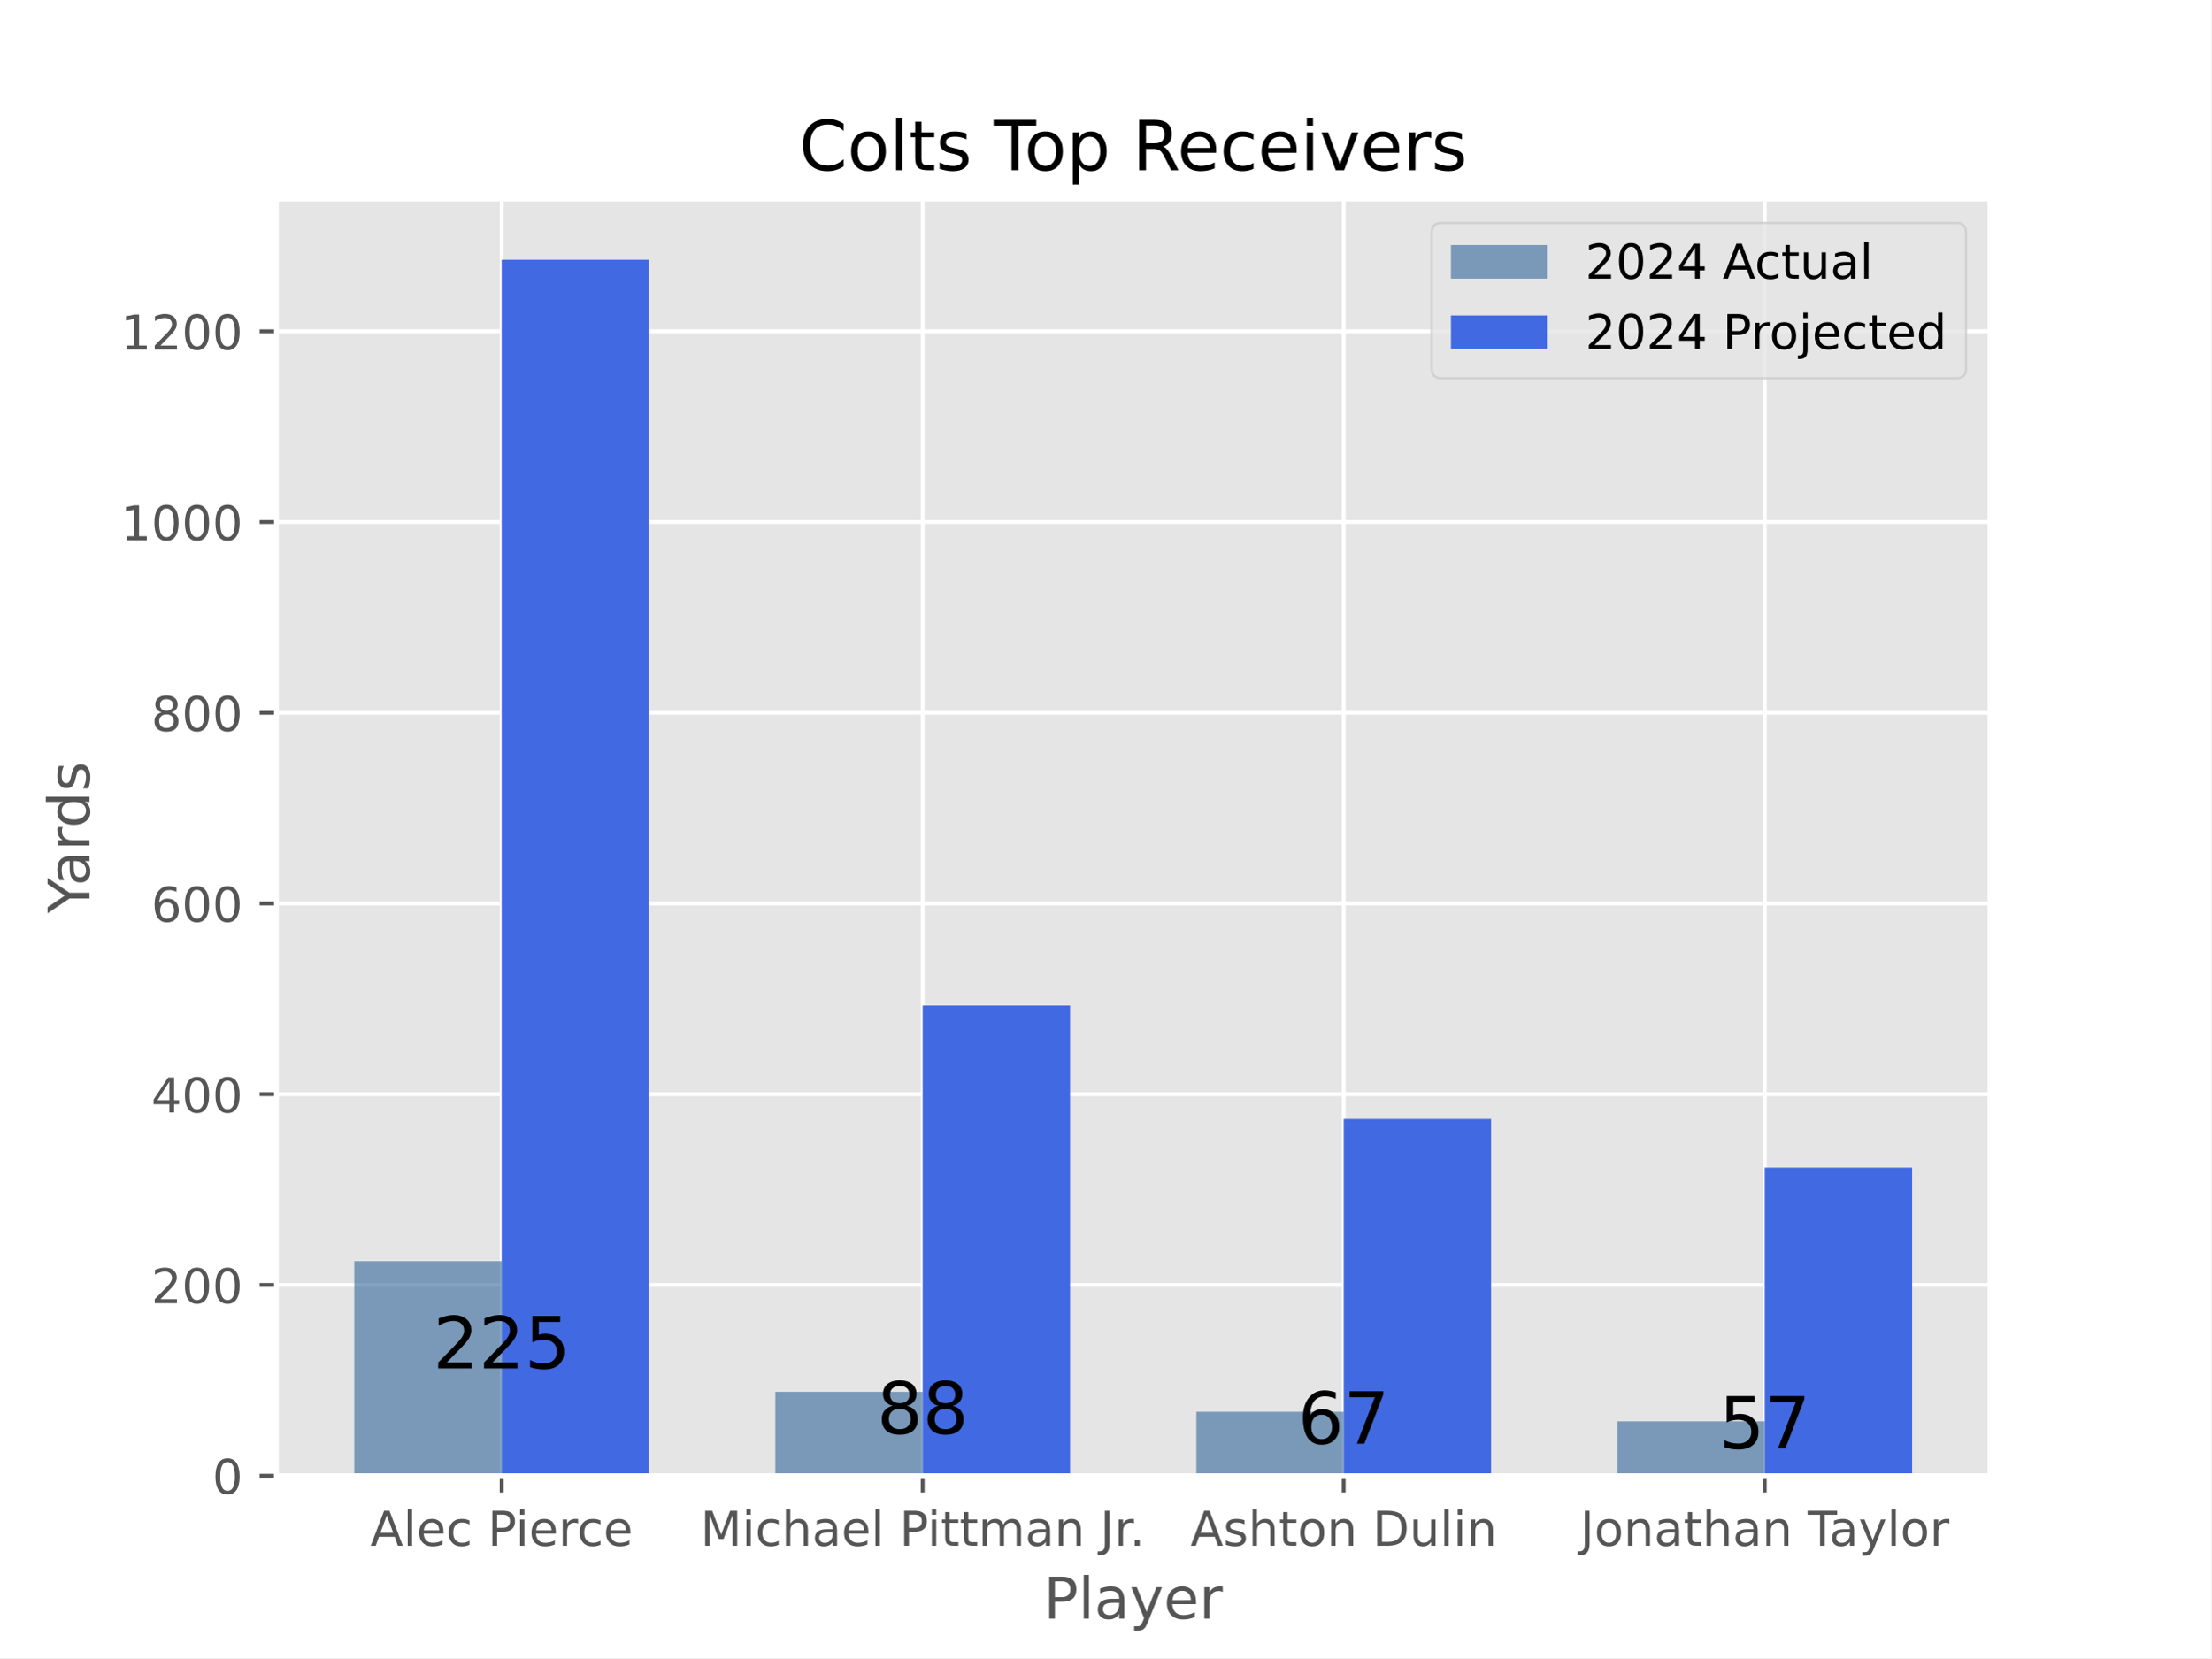
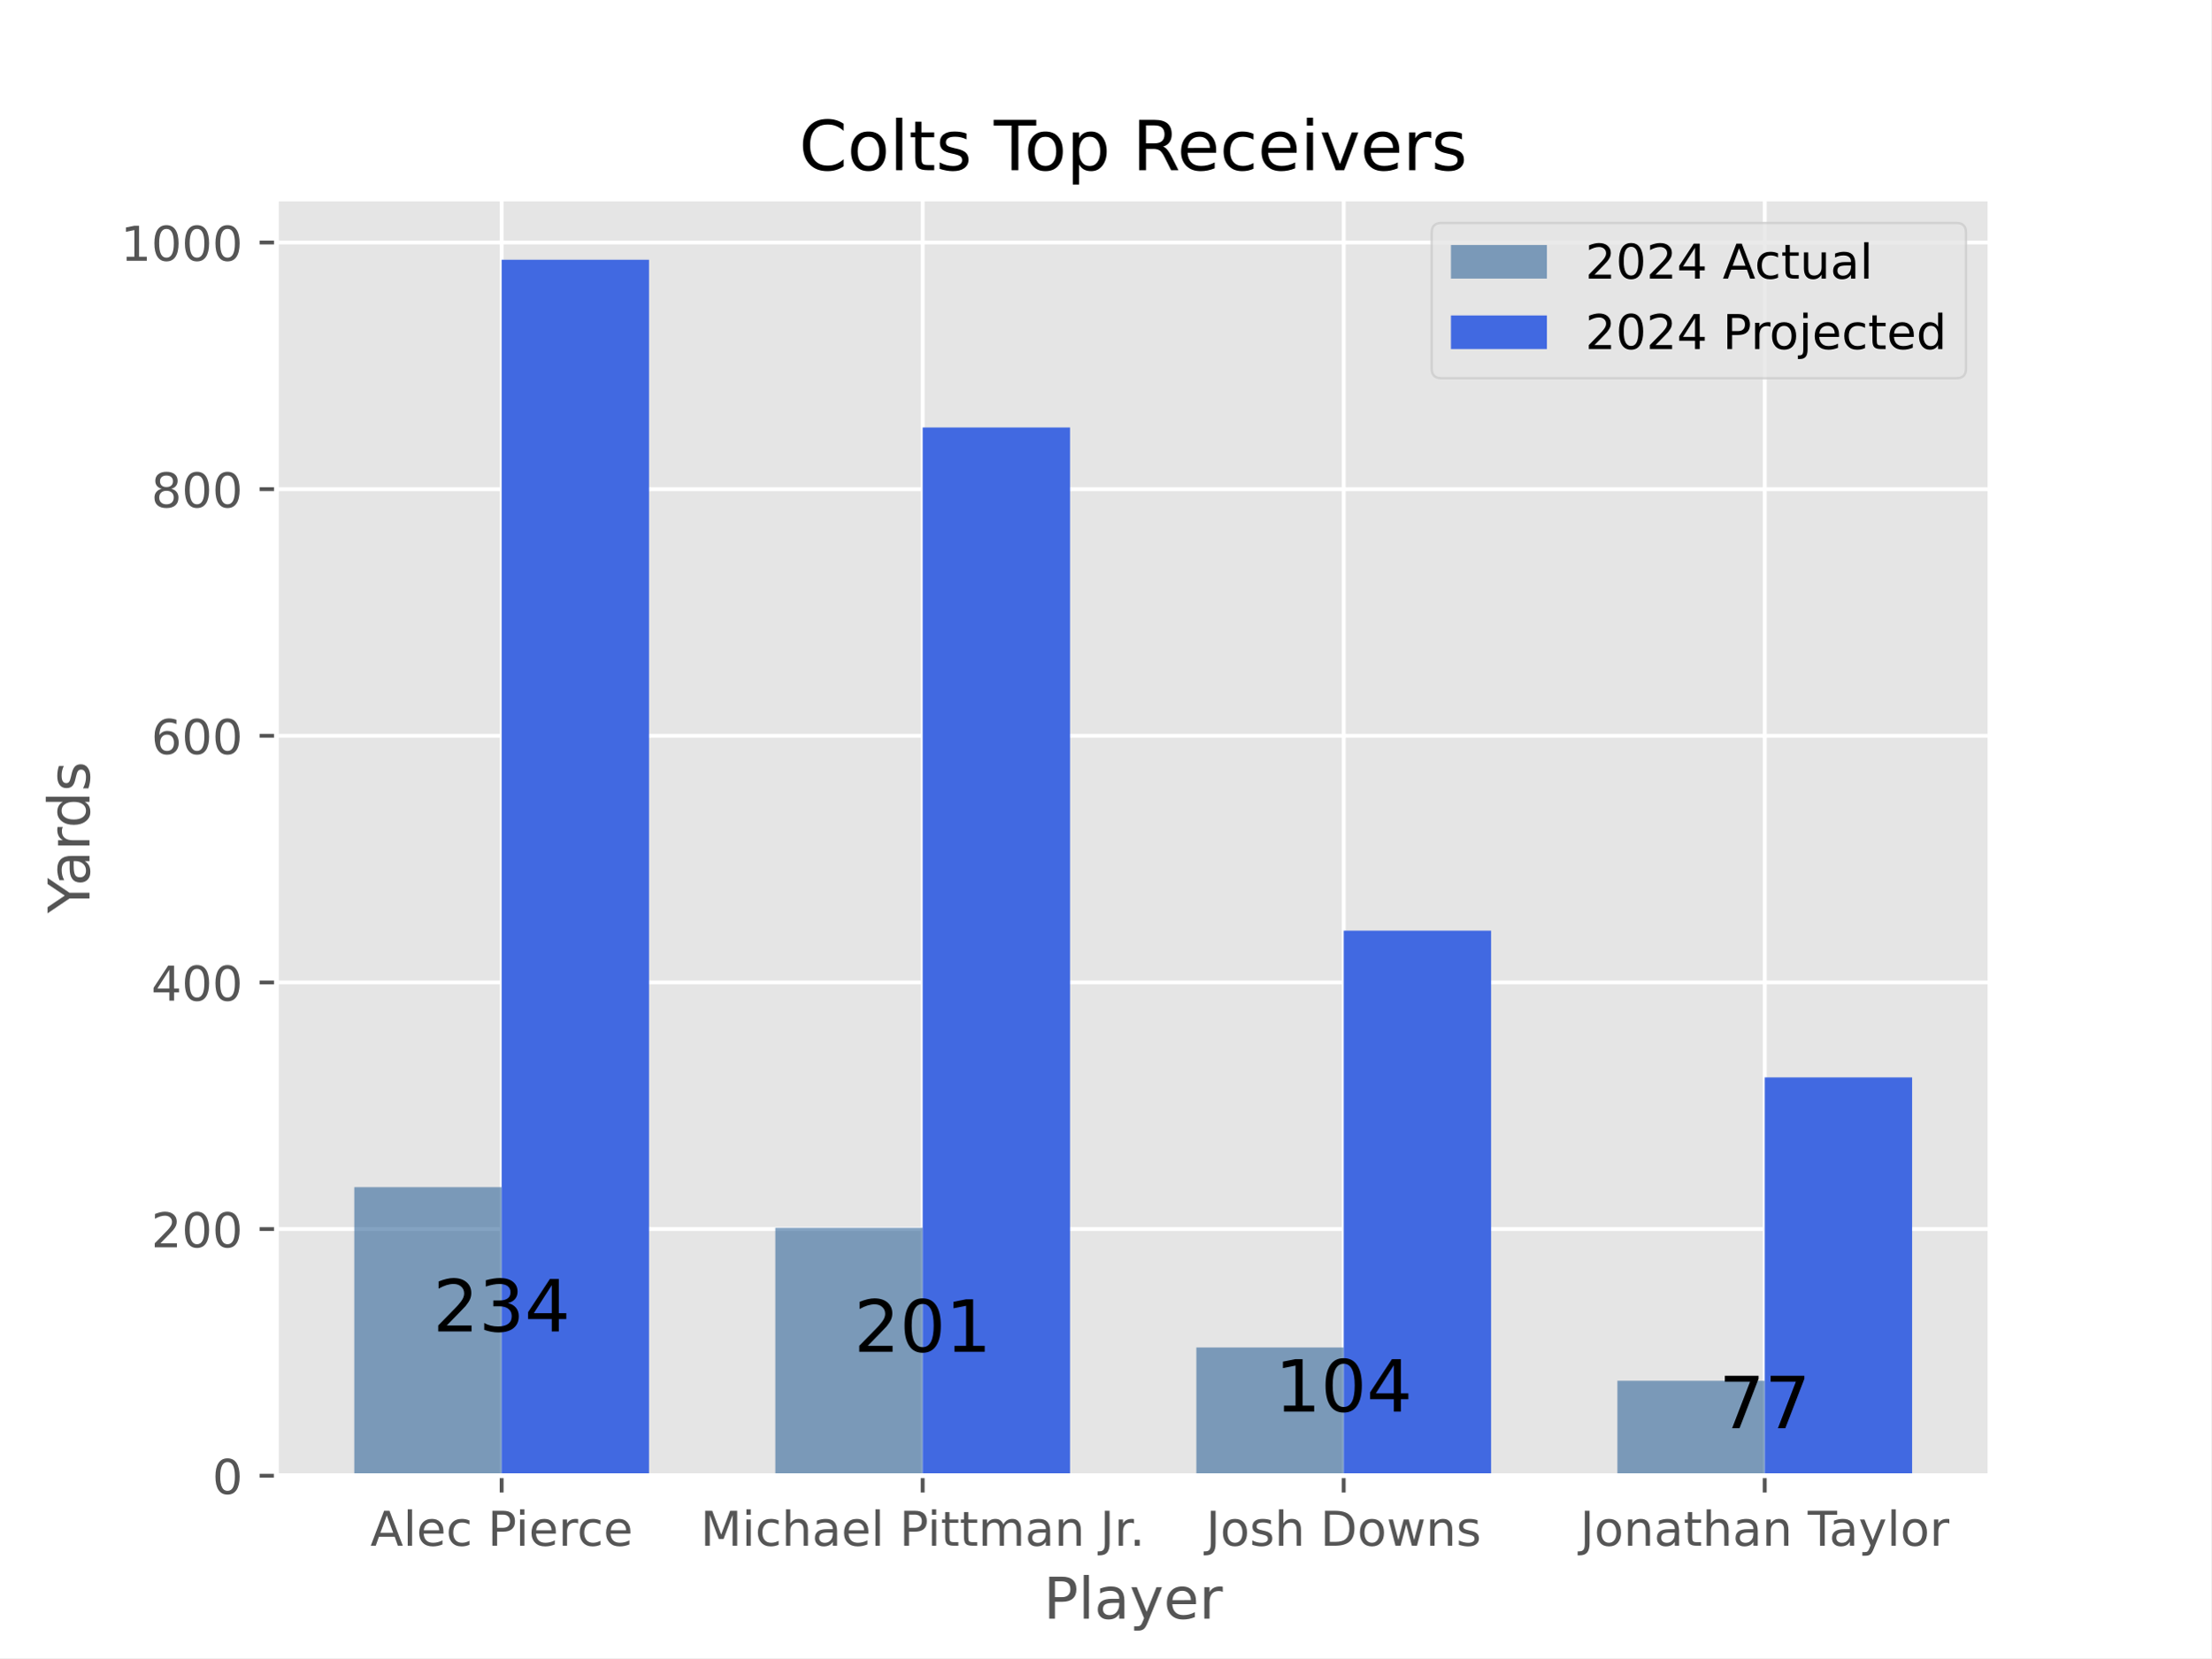
<svg xmlns="http://www.w3.org/2000/svg" xmlns:xlink="http://www.w3.org/1999/xlink" width="460.8pt" height="345.6pt" viewBox="0 0 460.8 345.6" version="1.1">
  <defs>
    <style type="text/css">*{stroke-linejoin: round; stroke-linecap: butt}</style>
  </defs>
  <g id="figure_1">
    <g id="patch_1">
      <path d="M 0 345.6  L 460.8 345.6  L 460.8 0  L 0 0  z " style="fill: #ffffff" />
    </g>
    <g id="axes_1">
      <g id="patch_2">
        <path d="M 57.6 307.584  L 414.72 307.584  L 414.72 41.472  L 57.6 41.472  z " style="fill: #e5e5e5" />
      </g>
      <g id="matplotlib.axis_1">
        <g id="xtick_1">
          <g id="line2d_1">
-             <path d="M 104.543 307.584  L 104.543 41.472  " clip-path="url(#pa62b3724e2)" style="fill: none; stroke: #ffffff; stroke-width: 0.8; stroke-linecap: square" />
+             <path d="M 104.543 307.584  L 104.543 41.472  " clip-path="url(#p243e9e6259)" style="fill: none; stroke: #ffffff; stroke-width: 0.8; stroke-linecap: square" />
          </g>
          <g id="line2d_2">
            <defs>
-               <path id="m0c02fb8d5d" d="M 0 0  L 0 3.5  " style="stroke: #555555; stroke-width: 0.8" />
+               <path id="m53d6826b80" d="M 0 0  L 0 3.5  " style="stroke: #555555; stroke-width: 0.8" />
            </defs>
            <g>
-               <use xlink:href="#m0c02fb8d5d" x="104.543" y="307.584" style="fill: #555555; stroke: #555555; stroke-width: 0.8" />
+               <use xlink:href="#m53d6826b80" x="104.543" y="307.584" style="fill: #555555; stroke: #555555; stroke-width: 0.8" />
            </g>
          </g>
          <g id="text_1">
            <g style="fill: #555555" transform="translate(77.18236 322.1824) scale(0.1 -0.1)">
              <defs>
                <path id="DejaVuSans-41" d="M 2188 4044  L 1331 1722  L 3047 1722  L 2188 4044  z M 1831 4666  L 2547 4666  L 4325 0  L 3669 0  L 3244 1197  L 1141 1197  L 716 0  L 50 0  L 1831 4666  z " transform="scale(0.015625)" />
                <path id="DejaVuSans-6c" d="M 603 4863  L 1178 4863  L 1178 0  L 603 0  L 603 4863  z " transform="scale(0.015625)" />
                <path id="DejaVuSans-65" d="M 3597 1894  L 3597 1613  L 953 1613  Q 991 1019 1311 708  Q 1631 397 2203 397  Q 2534 397 2845 478  Q 3156 559 3463 722  L 3463 178  Q 3153 47 2828 -22  Q 2503 -91 2169 -91  Q 1331 -91 842 396  Q 353 884 353 1716  Q 353 2575 817 3079  Q 1281 3584 2069 3584  Q 2775 3584 3186 3129  Q 3597 2675 3597 1894  z M 3022 2063  Q 3016 2534 2758 2815  Q 2500 3097 2075 3097  Q 1594 3097 1305 2825  Q 1016 2553 972 2059  L 3022 2063  z " transform="scale(0.015625)" />
                <path id="DejaVuSans-63" d="M 3122 3366  L 3122 2828  Q 2878 2963 2633 3030  Q 2388 3097 2138 3097  Q 1578 3097 1268 2742  Q 959 2388 959 1747  Q 959 1106 1268 751  Q 1578 397 2138 397  Q 2388 397 2633 464  Q 2878 531 3122 666  L 3122 134  Q 2881 22 2623 -34  Q 2366 -91 2075 -91  Q 1284 -91 818 406  Q 353 903 353 1747  Q 353 2603 823 3093  Q 1294 3584 2113 3584  Q 2378 3584 2631 3529  Q 2884 3475 3122 3366  z " transform="scale(0.015625)" />
                <path id="DejaVuSans-20" transform="scale(0.015625)" />
                <path id="DejaVuSans-50" d="M 1259 4147  L 1259 2394  L 2053 2394  Q 2494 2394 2734 2622  Q 2975 2850 2975 3272  Q 2975 3691 2734 3919  Q 2494 4147 2053 4147  L 1259 4147  z M 628 4666  L 2053 4666  Q 2838 4666 3239 4311  Q 3641 3956 3641 3272  Q 3641 2581 3239 2228  Q 2838 1875 2053 1875  L 1259 1875  L 1259 0  L 628 0  L 628 4666  z " transform="scale(0.015625)" />
                <path id="DejaVuSans-69" d="M 603 3500  L 1178 3500  L 1178 0  L 603 0  L 603 3500  z M 603 4863  L 1178 4863  L 1178 4134  L 603 4134  L 603 4863  z " transform="scale(0.015625)" />
                <path id="DejaVuSans-72" d="M 2631 2963  Q 2534 3019 2420 3045  Q 2306 3072 2169 3072  Q 1681 3072 1420 2755  Q 1159 2438 1159 1844  L 1159 0  L 581 0  L 581 3500  L 1159 3500  L 1159 2956  Q 1341 3275 1631 3429  Q 1922 3584 2338 3584  Q 2397 3584 2469 3576  Q 2541 3569 2628 3553  L 2631 2963  z " transform="scale(0.015625)" />
              </defs>
              <use xlink:href="#DejaVuSans-41" />
              <use xlink:href="#DejaVuSans-6c" x="68.408" />
              <use xlink:href="#DejaVuSans-65" x="96.191" />
              <use xlink:href="#DejaVuSans-63" x="157.715" />
              <use xlink:href="#DejaVuSans-20" x="212.695" />
              <use xlink:href="#DejaVuSans-50" x="244.482" />
              <use xlink:href="#DejaVuSans-69" x="302.535" />
              <use xlink:href="#DejaVuSans-65" x="330.318" />
              <use xlink:href="#DejaVuSans-72" x="391.842" />
              <use xlink:href="#DejaVuSans-63" x="430.705" />
              <use xlink:href="#DejaVuSans-65" x="485.686" />
            </g>
          </g>
        </g>
        <g id="xtick_2">
          <g id="line2d_3">
-             <path d="M 192.288 307.584  L 192.288 41.472  " clip-path="url(#pa62b3724e2)" style="fill: none; stroke: #ffffff; stroke-width: 0.8; stroke-linecap: square" />
+             <path d="M 192.288 307.584  L 192.288 41.472  " clip-path="url(#p243e9e6259)" style="fill: none; stroke: #ffffff; stroke-width: 0.8; stroke-linecap: square" />
          </g>
          <g id="line2d_4">
            <g>
-               <use xlink:href="#m0c02fb8d5d" x="192.288" y="307.584" style="fill: #555555; stroke: #555555; stroke-width: 0.8" />
+               <use xlink:href="#m53d6826b80" x="192.288" y="307.584" style="fill: #555555; stroke: #555555; stroke-width: 0.8" />
            </g>
          </g>
          <g id="text_2">
            <g style="fill: #555555" transform="translate(145.9807 322.1824) scale(0.1 -0.1)">
              <defs>
                <path id="DejaVuSans-4d" d="M 628 4666  L 1569 4666  L 2759 1491  L 3956 4666  L 4897 4666  L 4897 0  L 4281 0  L 4281 4097  L 3078 897  L 2444 897  L 1241 4097  L 1241 0  L 628 0  L 628 4666  z " transform="scale(0.015625)" />
                <path id="DejaVuSans-68" d="M 3513 2113  L 3513 0  L 2938 0  L 2938 2094  Q 2938 2591 2744 2837  Q 2550 3084 2163 3084  Q 1697 3084 1428 2787  Q 1159 2491 1159 1978  L 1159 0  L 581 0  L 581 4863  L 1159 4863  L 1159 2956  Q 1366 3272 1645 3428  Q 1925 3584 2291 3584  Q 2894 3584 3203 3211  Q 3513 2838 3513 2113  z " transform="scale(0.015625)" />
                <path id="DejaVuSans-61" d="M 2194 1759  Q 1497 1759 1228 1600  Q 959 1441 959 1056  Q 959 750 1161 570  Q 1363 391 1709 391  Q 2188 391 2477 730  Q 2766 1069 2766 1631  L 2766 1759  L 2194 1759  z M 3341 1997  L 3341 0  L 2766 0  L 2766 531  Q 2569 213 2275 61  Q 1981 -91 1556 -91  Q 1019 -91 701 211  Q 384 513 384 1019  Q 384 1609 779 1909  Q 1175 2209 1959 2209  L 2766 2209  L 2766 2266  Q 2766 2663 2505 2880  Q 2244 3097 1772 3097  Q 1472 3097 1187 3025  Q 903 2953 641 2809  L 641 3341  Q 956 3463 1253 3523  Q 1550 3584 1831 3584  Q 2591 3584 2966 3190  Q 3341 2797 3341 1997  z " transform="scale(0.015625)" />
                <path id="DejaVuSans-74" d="M 1172 4494  L 1172 3500  L 2356 3500  L 2356 3053  L 1172 3053  L 1172 1153  Q 1172 725 1289 603  Q 1406 481 1766 481  L 2356 481  L 2356 0  L 1766 0  Q 1100 0 847 248  Q 594 497 594 1153  L 594 3053  L 172 3053  L 172 3500  L 594 3500  L 594 4494  L 1172 4494  z " transform="scale(0.015625)" />
                <path id="DejaVuSans-6d" d="M 3328 2828  Q 3544 3216 3844 3400  Q 4144 3584 4550 3584  Q 5097 3584 5394 3201  Q 5691 2819 5691 2113  L 5691 0  L 5113 0  L 5113 2094  Q 5113 2597 4934 2840  Q 4756 3084 4391 3084  Q 3944 3084 3684 2787  Q 3425 2491 3425 1978  L 3425 0  L 2847 0  L 2847 2094  Q 2847 2600 2669 2842  Q 2491 3084 2119 3084  Q 1678 3084 1418 2786  Q 1159 2488 1159 1978  L 1159 0  L 581 0  L 581 3500  L 1159 3500  L 1159 2956  Q 1356 3278 1631 3431  Q 1906 3584 2284 3584  Q 2666 3584 2933 3390  Q 3200 3197 3328 2828  z " transform="scale(0.015625)" />
                <path id="DejaVuSans-6e" d="M 3513 2113  L 3513 0  L 2938 0  L 2938 2094  Q 2938 2591 2744 2837  Q 2550 3084 2163 3084  Q 1697 3084 1428 2787  Q 1159 2491 1159 1978  L 1159 0  L 581 0  L 581 3500  L 1159 3500  L 1159 2956  Q 1366 3272 1645 3428  Q 1925 3584 2291 3584  Q 2894 3584 3203 3211  Q 3513 2838 3513 2113  z " transform="scale(0.015625)" />
                <path id="DejaVuSans-4a" d="M 628 4666  L 1259 4666  L 1259 325  Q 1259 -519 939 -900  Q 619 -1281 -91 -1281  L -331 -1281  L -331 -750  L -134 -750  Q 284 -750 456 -515  Q 628 -281 628 325  L 628 4666  z " transform="scale(0.015625)" />
                <path id="DejaVuSans-2e" d="M 684 794  L 1344 794  L 1344 0  L 684 0  L 684 794  z " transform="scale(0.015625)" />
              </defs>
              <use xlink:href="#DejaVuSans-4d" />
              <use xlink:href="#DejaVuSans-69" x="86.279" />
              <use xlink:href="#DejaVuSans-63" x="114.062" />
              <use xlink:href="#DejaVuSans-68" x="169.043" />
              <use xlink:href="#DejaVuSans-61" x="232.422" />
              <use xlink:href="#DejaVuSans-65" x="293.701" />
              <use xlink:href="#DejaVuSans-6c" x="355.225" />
              <use xlink:href="#DejaVuSans-20" x="383.008" />
              <use xlink:href="#DejaVuSans-50" x="414.795" />
              <use xlink:href="#DejaVuSans-69" x="472.848" />
              <use xlink:href="#DejaVuSans-74" x="500.631" />
              <use xlink:href="#DejaVuSans-74" x="539.84" />
              <use xlink:href="#DejaVuSans-6d" x="579.049" />
              <use xlink:href="#DejaVuSans-61" x="676.461" />
              <use xlink:href="#DejaVuSans-6e" x="737.74" />
              <use xlink:href="#DejaVuSans-20" x="801.119" />
              <use xlink:href="#DejaVuSans-4a" x="832.906" />
              <use xlink:href="#DejaVuSans-72" x="862.398" />
              <use xlink:href="#DejaVuSans-2e" x="894.387" />
            </g>
          </g>
        </g>
        <g id="xtick_3">
          <g id="line2d_5">
-             <path d="M 280.032 307.584  L 280.032 41.472  " clip-path="url(#pa62b3724e2)" style="fill: none; stroke: #ffffff; stroke-width: 0.8; stroke-linecap: square" />
+             <path d="M 280.032 307.584  L 280.032 41.472  " clip-path="url(#p243e9e6259)" style="fill: none; stroke: #ffffff; stroke-width: 0.8; stroke-linecap: square" />
          </g>
          <g id="line2d_6">
            <g>
-               <use xlink:href="#m0c02fb8d5d" x="280.032" y="307.584" style="fill: #555555; stroke: #555555; stroke-width: 0.8" />
+               <use xlink:href="#m53d6826b80" x="280.032" y="307.584" style="fill: #555555; stroke: #555555; stroke-width: 0.8" />
            </g>
          </g>
          <g id="text_3">
-             <g style="fill: #555555" transform="translate(248.0955 322.1824) scale(0.1 -0.1)">
-               <defs>
+             <g style="fill: #555555" transform="translate(251.3635 322.1824) scale(0.1 -0.1)">
+               <defs>
+                 <path id="DejaVuSans-6f" d="M 1959 3097  Q 1497 3097 1228 2736  Q 959 2375 959 1747  Q 959 1119 1226 758  Q 1494 397 1959 397  Q 2419 397 2687 759  Q 2956 1122 2956 1747  Q 2956 2369 2687 2733  Q 2419 3097 1959 3097  z M 1959 3584  Q 2709 3584 3137 3096  Q 3566 2609 3566 1747  Q 3566 888 3137 398  Q 2709 -91 1959 -91  Q 1206 -91 779 398  Q 353 888 353 1747  Q 353 2609 779 3096  Q 1206 3584 1959 3584  z " transform="scale(0.015625)" />
                <path id="DejaVuSans-73" d="M 2834 3397  L 2834 2853  Q 2591 2978 2328 3040  Q 2066 3103 1784 3103  Q 1356 3103 1142 2972  Q 928 2841 928 2578  Q 928 2378 1081 2264  Q 1234 2150 1697 2047  L 1894 2003  Q 2506 1872 2764 1633  Q 3022 1394 3022 966  Q 3022 478 2636 193  Q 2250 -91 1575 -91  Q 1294 -91 989 -36  Q 684 19 347 128  L 347 722  Q 666 556 975 473  Q 1284 391 1588 391  Q 1994 391 2212 530  Q 2431 669 2431 922  Q 2431 1156 2273 1281  Q 2116 1406 1581 1522  L 1381 1569  Q 847 1681 609 1914  Q 372 2147 372 2553  Q 372 3047 722 3315  Q 1072 3584 1716 3584  Q 2034 3584 2315 3537  Q 2597 3491 2834 3397  z " transform="scale(0.015625)" />
-                 <path id="DejaVuSans-6f" d="M 1959 3097  Q 1497 3097 1228 2736  Q 959 2375 959 1747  Q 959 1119 1226 758  Q 1494 397 1959 397  Q 2419 397 2687 759  Q 2956 1122 2956 1747  Q 2956 2369 2687 2733  Q 2419 3097 1959 3097  z M 1959 3584  Q 2709 3584 3137 3096  Q 3566 2609 3566 1747  Q 3566 888 3137 398  Q 2709 -91 1959 -91  Q 1206 -91 779 398  Q 353 888 353 1747  Q 353 2609 779 3096  Q 1206 3584 1959 3584  z " transform="scale(0.015625)" />
                <path id="DejaVuSans-44" d="M 1259 4147  L 1259 519  L 2022 519  Q 2988 519 3436 956  Q 3884 1394 3884 2338  Q 3884 3275 3436 3711  Q 2988 4147 2022 4147  L 1259 4147  z M 628 4666  L 1925 4666  Q 3281 4666 3915 4102  Q 4550 3538 4550 2338  Q 4550 1131 3912 565  Q 3275 0 1925 0  L 628 0  L 628 4666  z " transform="scale(0.015625)" />
-                 <path id="DejaVuSans-75" d="M 544 1381  L 544 3500  L 1119 3500  L 1119 1403  Q 1119 906 1312 657  Q 1506 409 1894 409  Q 2359 409 2629 706  Q 2900 1003 2900 1516  L 2900 3500  L 3475 3500  L 3475 0  L 2900 0  L 2900 538  Q 2691 219 2414 64  Q 2138 -91 1772 -91  Q 1169 -91 856 284  Q 544 659 544 1381  z M 1991 3584  L 1991 3584  z " transform="scale(0.015625)" />
-               </defs>
-               <use xlink:href="#DejaVuSans-41" />
-               <use xlink:href="#DejaVuSans-73" x="68.408" />
-               <use xlink:href="#DejaVuSans-68" x="120.508" />
-               <use xlink:href="#DejaVuSans-74" x="183.887" />
-               <use xlink:href="#DejaVuSans-6f" x="223.096" />
-               <use xlink:href="#DejaVuSans-6e" x="284.277" />
-               <use xlink:href="#DejaVuSans-20" x="347.656" />
-               <use xlink:href="#DejaVuSans-44" x="379.443" />
-               <use xlink:href="#DejaVuSans-75" x="456.445" />
-               <use xlink:href="#DejaVuSans-6c" x="519.824" />
-               <use xlink:href="#DejaVuSans-69" x="547.607" />
-               <use xlink:href="#DejaVuSans-6e" x="575.391" />
+                 <path id="DejaVuSans-77" d="M 269 3500  L 844 3500  L 1563 769  L 2278 3500  L 2956 3500  L 3675 769  L 4391 3500  L 4966 3500  L 4050 0  L 3372 0  L 2619 2869  L 1863 0  L 1184 0  L 269 3500  z " transform="scale(0.015625)" />
+               </defs>
+               <use xlink:href="#DejaVuSans-4a" />
+               <use xlink:href="#DejaVuSans-6f" x="29.492" />
+               <use xlink:href="#DejaVuSans-73" x="90.674" />
+               <use xlink:href="#DejaVuSans-68" x="142.773" />
+               <use xlink:href="#DejaVuSans-20" x="206.152" />
+               <use xlink:href="#DejaVuSans-44" x="237.939" />
+               <use xlink:href="#DejaVuSans-6f" x="314.941" />
+               <use xlink:href="#DejaVuSans-77" x="376.123" />
+               <use xlink:href="#DejaVuSans-6e" x="457.91" />
+               <use xlink:href="#DejaVuSans-73" x="521.289" />
            </g>
          </g>
        </g>
        <g id="xtick_4">
          <g id="line2d_7">
-             <path d="M 367.777 307.584  L 367.777 41.472  " clip-path="url(#pa62b3724e2)" style="fill: none; stroke: #ffffff; stroke-width: 0.8; stroke-linecap: square" />
+             <path d="M 367.777 307.584  L 367.777 41.472  " clip-path="url(#p243e9e6259)" style="fill: none; stroke: #ffffff; stroke-width: 0.8; stroke-linecap: square" />
          </g>
          <g id="line2d_8">
            <g>
-               <use xlink:href="#m0c02fb8d5d" x="367.777" y="307.584" style="fill: #555555; stroke: #555555; stroke-width: 0.8" />
+               <use xlink:href="#m53d6826b80" x="367.777" y="307.584" style="fill: #555555; stroke: #555555; stroke-width: 0.8" />
            </g>
          </g>
          <g id="text_4">
            <g style="fill: #555555" transform="translate(329.3025 322.1824) scale(0.1 -0.1)">
              <defs>
                <path id="DejaVuSans-54" d="M -19 4666  L 3928 4666  L 3928 4134  L 2272 4134  L 2272 0  L 1638 0  L 1638 4134  L -19 4134  L -19 4666  z " transform="scale(0.015625)" />
                <path id="DejaVuSans-79" d="M 2059 -325  Q 1816 -950 1584 -1140  Q 1353 -1331 966 -1331  L 506 -1331  L 506 -850  L 844 -850  Q 1081 -850 1212 -737  Q 1344 -625 1503 -206  L 1606 56  L 191 3500  L 800 3500  L 1894 763  L 2988 3500  L 3597 3500  L 2059 -325  z " transform="scale(0.015625)" />
              </defs>
              <use xlink:href="#DejaVuSans-4a" />
              <use xlink:href="#DejaVuSans-6f" x="29.492" />
              <use xlink:href="#DejaVuSans-6e" x="90.674" />
              <use xlink:href="#DejaVuSans-61" x="154.053" />
              <use xlink:href="#DejaVuSans-74" x="215.332" />
              <use xlink:href="#DejaVuSans-68" x="254.541" />
              <use xlink:href="#DejaVuSans-61" x="317.92" />
              <use xlink:href="#DejaVuSans-6e" x="379.199" />
              <use xlink:href="#DejaVuSans-20" x="442.578" />
              <use xlink:href="#DejaVuSans-54" x="474.365" />
              <use xlink:href="#DejaVuSans-61" x="518.949" />
              <use xlink:href="#DejaVuSans-79" x="580.229" />
              <use xlink:href="#DejaVuSans-6c" x="639.408" />
              <use xlink:href="#DejaVuSans-6f" x="667.191" />
              <use xlink:href="#DejaVuSans-72" x="728.373" />
            </g>
          </g>
        </g>
        <g id="text_5">
          <g style="fill: #555555" transform="translate(217.4888 337.3802) scale(0.12 -0.12)">
            <use xlink:href="#DejaVuSans-50" />
            <use xlink:href="#DejaVuSans-6c" x="60.303" />
            <use xlink:href="#DejaVuSans-61" x="88.086" />
            <use xlink:href="#DejaVuSans-79" x="149.365" />
            <use xlink:href="#DejaVuSans-65" x="208.545" />
            <use xlink:href="#DejaVuSans-72" x="270.068" />
          </g>
        </g>
      </g>
      <g id="matplotlib.axis_2">
        <g id="ytick_1">
          <g id="line2d_9">
-             <path d="M 57.6 307.584  L 414.72 307.584  " clip-path="url(#pa62b3724e2)" style="fill: none; stroke: #ffffff; stroke-width: 0.8; stroke-linecap: square" />
+             <path d="M 57.6 307.584  L 414.72 307.584  " clip-path="url(#p243e9e6259)" style="fill: none; stroke: #ffffff; stroke-width: 0.8; stroke-linecap: square" />
          </g>
          <g id="line2d_10">
            <defs>
-               <path id="m8413ef77d6" d="M 0 0  L -3.5 0  " style="stroke: #555555; stroke-width: 0.8" />
+               <path id="m9a4ea8f144" d="M 0 0  L -3.5 0  " style="stroke: #555555; stroke-width: 0.8" />
            </defs>
            <g>
-               <use xlink:href="#m8413ef77d6" x="57.6" y="307.584" style="fill: #555555; stroke: #555555; stroke-width: 0.8" />
+               <use xlink:href="#m9a4ea8f144" x="57.6" y="307.584" style="fill: #555555; stroke: #555555; stroke-width: 0.8" />
            </g>
          </g>
          <g id="text_6">
            <g style="fill: #555555" transform="translate(44.2375 311.3832) scale(0.1 -0.1)">
              <defs>
                <path id="DejaVuSans-30" d="M 2034 4250  Q 1547 4250 1301 3770  Q 1056 3291 1056 2328  Q 1056 1369 1301 889  Q 1547 409 2034 409  Q 2525 409 2770 889  Q 3016 1369 3016 2328  Q 3016 3291 2770 3770  Q 2525 4250 2034 4250  z M 2034 4750  Q 2819 4750 3233 4129  Q 3647 3509 3647 2328  Q 3647 1150 3233 529  Q 2819 -91 2034 -91  Q 1250 -91 836 529  Q 422 1150 422 2328  Q 422 3509 836 4129  Q 1250 4750 2034 4750  z " transform="scale(0.015625)" />
              </defs>
              <use xlink:href="#DejaVuSans-30" />
            </g>
          </g>
        </g>
        <g id="ytick_2">
          <g id="line2d_11">
-             <path d="M 57.6 267.829  L 414.72 267.829  " clip-path="url(#pa62b3724e2)" style="fill: none; stroke: #ffffff; stroke-width: 0.8; stroke-linecap: square" />
+             <path d="M 57.6 256.176  L 414.72 256.176  " clip-path="url(#p243e9e6259)" style="fill: none; stroke: #ffffff; stroke-width: 0.8; stroke-linecap: square" />
          </g>
          <g id="line2d_12">
            <g>
-               <use xlink:href="#m8413ef77d6" x="57.6" y="267.829" style="fill: #555555; stroke: #555555; stroke-width: 0.8" />
+               <use xlink:href="#m9a4ea8f144" x="57.6" y="256.176" style="fill: #555555; stroke: #555555; stroke-width: 0.8" />
            </g>
          </g>
          <g id="text_7">
-             <g style="fill: #555555" transform="translate(31.5125 271.6279) scale(0.1 -0.1)">
+             <g style="fill: #555555" transform="translate(31.5125 259.9755) scale(0.1 -0.1)">
              <defs>
                <path id="DejaVuSans-32" d="M 1228 531  L 3431 531  L 3431 0  L 469 0  L 469 531  Q 828 903 1448 1529  Q 2069 2156 2228 2338  Q 2531 2678 2651 2914  Q 2772 3150 2772 3378  Q 2772 3750 2511 3984  Q 2250 4219 1831 4219  Q 1534 4219 1204 4116  Q 875 4013 500 3803  L 500 4441  Q 881 4594 1212 4672  Q 1544 4750 1819 4750  Q 2544 4750 2975 4387  Q 3406 4025 3406 3419  Q 3406 3131 3298 2873  Q 3191 2616 2906 2266  Q 2828 2175 2409 1742  Q 1991 1309 1228 531  z " transform="scale(0.015625)" />
              </defs>
              <use xlink:href="#DejaVuSans-32" />
              <use xlink:href="#DejaVuSans-30" x="63.623" />
              <use xlink:href="#DejaVuSans-30" x="127.246" />
            </g>
          </g>
        </g>
        <g id="ytick_3">
          <g id="line2d_13">
-             <path d="M 57.6 228.073  L 414.72 228.073  " clip-path="url(#pa62b3724e2)" style="fill: none; stroke: #ffffff; stroke-width: 0.8; stroke-linecap: square" />
+             <path d="M 57.6 204.769  L 414.72 204.769  " clip-path="url(#p243e9e6259)" style="fill: none; stroke: #ffffff; stroke-width: 0.8; stroke-linecap: square" />
          </g>
          <g id="line2d_14">
            <g>
-               <use xlink:href="#m8413ef77d6" x="57.6" y="228.073" style="fill: #555555; stroke: #555555; stroke-width: 0.8" />
+               <use xlink:href="#m9a4ea8f144" x="57.6" y="204.769" style="fill: #555555; stroke: #555555; stroke-width: 0.8" />
            </g>
          </g>
          <g id="text_8">
-             <g style="fill: #555555" transform="translate(31.5125 231.8726) scale(0.1 -0.1)">
+             <g style="fill: #555555" transform="translate(31.5125 208.5678) scale(0.1 -0.1)">
              <defs>
                <path id="DejaVuSans-34" d="M 2419 4116  L 825 1625  L 2419 1625  L 2419 4116  z M 2253 4666  L 3047 4666  L 3047 1625  L 3713 1625  L 3713 1100  L 3047 1100  L 3047 0  L 2419 0  L 2419 1100  L 313 1100  L 313 1709  L 2253 4666  z " transform="scale(0.015625)" />
              </defs>
              <use xlink:href="#DejaVuSans-34" />
              <use xlink:href="#DejaVuSans-30" x="63.623" />
              <use xlink:href="#DejaVuSans-30" x="127.246" />
            </g>
          </g>
        </g>
        <g id="ytick_4">
          <g id="line2d_15">
-             <path d="M 57.6 188.318  L 414.72 188.318  " clip-path="url(#pa62b3724e2)" style="fill: none; stroke: #ffffff; stroke-width: 0.8; stroke-linecap: square" />
+             <path d="M 57.6 153.361  L 414.72 153.361  " clip-path="url(#p243e9e6259)" style="fill: none; stroke: #ffffff; stroke-width: 0.8; stroke-linecap: square" />
          </g>
          <g id="line2d_16">
            <g>
-               <use xlink:href="#m8413ef77d6" x="57.6" y="188.318" style="fill: #555555; stroke: #555555; stroke-width: 0.8" />
+               <use xlink:href="#m9a4ea8f144" x="57.6" y="153.361" style="fill: #555555; stroke: #555555; stroke-width: 0.8" />
            </g>
          </g>
          <g id="text_9">
-             <g style="fill: #555555" transform="translate(31.5125 192.1173) scale(0.1 -0.1)">
+             <g style="fill: #555555" transform="translate(31.5125 157.1601) scale(0.1 -0.1)">
              <defs>
                <path id="DejaVuSans-36" d="M 2113 2584  Q 1688 2584 1439 2293  Q 1191 2003 1191 1497  Q 1191 994 1439 701  Q 1688 409 2113 409  Q 2538 409 2786 701  Q 3034 994 3034 1497  Q 3034 2003 2786 2293  Q 2538 2584 2113 2584  z M 3366 4563  L 3366 3988  Q 3128 4100 2886 4159  Q 2644 4219 2406 4219  Q 1781 4219 1451 3797  Q 1122 3375 1075 2522  Q 1259 2794 1537 2939  Q 1816 3084 2150 3084  Q 2853 3084 3261 2657  Q 3669 2231 3669 1497  Q 3669 778 3244 343  Q 2819 -91 2113 -91  Q 1303 -91 875 529  Q 447 1150 447 2328  Q 447 3434 972 4092  Q 1497 4750 2381 4750  Q 2619 4750 2861 4703  Q 3103 4656 3366 4563  z " transform="scale(0.015625)" />
              </defs>
              <use xlink:href="#DejaVuSans-36" />
              <use xlink:href="#DejaVuSans-30" x="63.623" />
              <use xlink:href="#DejaVuSans-30" x="127.246" />
            </g>
          </g>
        </g>
        <g id="ytick_5">
          <g id="line2d_17">
-             <path d="M 57.6 148.563  L 414.72 148.563  " clip-path="url(#pa62b3724e2)" style="fill: none; stroke: #ffffff; stroke-width: 0.8; stroke-linecap: square" />
+             <path d="M 57.6 101.953  L 414.72 101.953  " clip-path="url(#p243e9e6259)" style="fill: none; stroke: #ffffff; stroke-width: 0.8; stroke-linecap: square" />
          </g>
          <g id="line2d_18">
            <g>
-               <use xlink:href="#m8413ef77d6" x="57.6" y="148.563" style="fill: #555555; stroke: #555555; stroke-width: 0.8" />
+               <use xlink:href="#m9a4ea8f144" x="57.6" y="101.953" style="fill: #555555; stroke: #555555; stroke-width: 0.8" />
            </g>
          </g>
          <g id="text_10">
-             <g style="fill: #555555" transform="translate(31.5125 152.362) scale(0.1 -0.1)">
+             <g style="fill: #555555" transform="translate(31.5125 105.7524) scale(0.1 -0.1)">
              <defs>
                <path id="DejaVuSans-38" d="M 2034 2216  Q 1584 2216 1326 1975  Q 1069 1734 1069 1313  Q 1069 891 1326 650  Q 1584 409 2034 409  Q 2484 409 2743 651  Q 3003 894 3003 1313  Q 3003 1734 2745 1975  Q 2488 2216 2034 2216  z M 1403 2484  Q 997 2584 770 2862  Q 544 3141 544 3541  Q 544 4100 942 4425  Q 1341 4750 2034 4750  Q 2731 4750 3128 4425  Q 3525 4100 3525 3541  Q 3525 3141 3298 2862  Q 3072 2584 2669 2484  Q 3125 2378 3379 2068  Q 3634 1759 3634 1313  Q 3634 634 3220 271  Q 2806 -91 2034 -91  Q 1263 -91 848 271  Q 434 634 434 1313  Q 434 1759 690 2068  Q 947 2378 1403 2484  z M 1172 3481  Q 1172 3119 1398 2916  Q 1625 2713 2034 2713  Q 2441 2713 2670 2916  Q 2900 3119 2900 3481  Q 2900 3844 2670 4047  Q 2441 4250 2034 4250  Q 1625 4250 1398 4047  Q 1172 3844 1172 3481  z " transform="scale(0.015625)" />
              </defs>
              <use xlink:href="#DejaVuSans-38" />
              <use xlink:href="#DejaVuSans-30" x="63.623" />
              <use xlink:href="#DejaVuSans-30" x="127.246" />
            </g>
          </g>
        </g>
        <g id="ytick_6">
          <g id="line2d_19">
-             <path d="M 57.6 108.808  L 414.72 108.808  " clip-path="url(#pa62b3724e2)" style="fill: none; stroke: #ffffff; stroke-width: 0.8; stroke-linecap: square" />
+             <path d="M 57.6 50.545  L 414.72 50.545  " clip-path="url(#p243e9e6259)" style="fill: none; stroke: #ffffff; stroke-width: 0.8; stroke-linecap: square" />
          </g>
          <g id="line2d_20">
            <g>
-               <use xlink:href="#m8413ef77d6" x="57.6" y="108.808" style="fill: #555555; stroke: #555555; stroke-width: 0.8" />
+               <use xlink:href="#m9a4ea8f144" x="57.6" y="50.545" style="fill: #555555; stroke: #555555; stroke-width: 0.8" />
            </g>
          </g>
          <g id="text_11">
-             <g style="fill: #555555" transform="translate(25.15 112.6067) scale(0.1 -0.1)">
+             <g style="fill: #555555" transform="translate(25.15 54.34468) scale(0.1 -0.1)">
              <defs>
                <path id="DejaVuSans-31" d="M 794 531  L 1825 531  L 1825 4091  L 703 3866  L 703 4441  L 1819 4666  L 2450 4666  L 2450 531  L 3481 531  L 3481 0  L 794 0  L 794 531  z " transform="scale(0.015625)" />
              </defs>
              <use xlink:href="#DejaVuSans-31" />
              <use xlink:href="#DejaVuSans-30" x="63.623" />
              <use xlink:href="#DejaVuSans-30" x="127.246" />
              <use xlink:href="#DejaVuSans-30" x="190.869" />
            </g>
          </g>
        </g>
-         <g id="ytick_7">
-           <g id="line2d_21">
-             <path d="M 57.6 69.052  L 414.72 69.052  " clip-path="url(#pa62b3724e2)" style="fill: none; stroke: #ffffff; stroke-width: 0.8; stroke-linecap: square" />
-           </g>
-           <g id="line2d_22">
-             <g>
-               <use xlink:href="#m8413ef77d6" x="57.6" y="69.052" style="fill: #555555; stroke: #555555; stroke-width: 0.8" />
-             </g>
-           </g>
-           <g id="text_12">
-             <g style="fill: #555555" transform="translate(25.15 72.85145) scale(0.1 -0.1)">
-               <use xlink:href="#DejaVuSans-31" />
-               <use xlink:href="#DejaVuSans-32" x="63.623" />
-               <use xlink:href="#DejaVuSans-30" x="127.246" />
-               <use xlink:href="#DejaVuSans-30" x="190.869" />
-             </g>
-           </g>
-         </g>
-         <g id="text_13">
+         <g id="text_12">
          <g style="fill: #555555" transform="translate(18.65438 190.3408) rotate(-90) scale(0.12 -0.12)">
            <defs>
              <path id="DejaVuSans-59" d="M -13 4666  L 666 4666  L 1959 2747  L 3244 4666  L 3922 4666  L 2272 2222  L 2272 0  L 1638 0  L 1638 2222  L -13 4666  z " transform="scale(0.015625)" />
              <path id="DejaVuSans-64" d="M 2906 2969  L 2906 4863  L 3481 4863  L 3481 0  L 2906 0  L 2906 525  Q 2725 213 2448 61  Q 2172 -91 1784 -91  Q 1150 -91 751 415  Q 353 922 353 1747  Q 353 2572 751 3078  Q 1150 3584 1784 3584  Q 2172 3584 2448 3432  Q 2725 3281 2906 2969  z M 947 1747  Q 947 1113 1208 752  Q 1469 391 1925 391  Q 2381 391 2643 752  Q 2906 1113 2906 1747  Q 2906 2381 2643 2742  Q 2381 3103 1925 3103  Q 1469 3103 1208 2742  Q 947 2381 947 1747  z " transform="scale(0.015625)" />
            </defs>
            <use xlink:href="#DejaVuSans-59" />
            <use xlink:href="#DejaVuSans-61" x="47.334" />
            <use xlink:href="#DejaVuSans-72" x="108.613" />
            <use xlink:href="#DejaVuSans-64" x="147.977" />
            <use xlink:href="#DejaVuSans-73" x="211.453" />
          </g>
        </g>
      </g>
      <g id="patch_3">
-         <path d="M 73.833 307.584  L 104.543 307.584  L 104.543 262.859  L 73.833 262.859  z " clip-path="url(#pa62b3724e2)" style="fill: #336699; fill-opacity: 0.6" />
+         <path d="M 73.833 307.584  L 104.543 307.584  L 104.543 247.437  L 73.833 247.437  z " clip-path="url(#p243e9e6259)" style="fill: #336699; fill-opacity: 0.6" />
      </g>
      <g id="patch_4">
-         <path d="M 161.577 307.584  L 192.288 307.584  L 192.288 290.092  L 161.577 290.092  z " clip-path="url(#pa62b3724e2)" style="fill: #336699; fill-opacity: 0.6" />
+         <path d="M 161.577 307.584  L 192.288 307.584  L 192.288 255.919  L 161.577 255.919  z " clip-path="url(#p243e9e6259)" style="fill: #336699; fill-opacity: 0.6" />
      </g>
      <g id="patch_5">
-         <path d="M 249.322 307.584  L 280.032 307.584  L 280.032 294.266  L 249.322 294.266  z " clip-path="url(#pa62b3724e2)" style="fill: #336699; fill-opacity: 0.6" />
+         <path d="M 249.322 307.584  L 280.032 307.584  L 280.032 280.852  L 249.322 280.852  z " clip-path="url(#p243e9e6259)" style="fill: #336699; fill-opacity: 0.6" />
      </g>
      <g id="patch_6">
-         <path d="M 337.066 307.584  L 367.777 307.584  L 367.777 296.254  L 337.066 296.254  z " clip-path="url(#pa62b3724e2)" style="fill: #336699; fill-opacity: 0.6" />
+         <path d="M 337.066 307.584  L 367.777 307.584  L 367.777 287.792  L 337.066 287.792  z " clip-path="url(#p243e9e6259)" style="fill: #336699; fill-opacity: 0.6" />
      </g>
      <g id="patch_7">
-         <path d="M 104.543 307.584  L 135.254 307.584  L 135.254 54.144  L 104.543 54.144  z " clip-path="url(#pa62b3724e2)" style="fill: #4169e1" />
+         <path d="M 104.543 307.584  L 135.254 307.584  L 135.254 54.144  L 104.543 54.144  z " clip-path="url(#p243e9e6259)" style="fill: #4169e1" />
      </g>
      <g id="patch_8">
-         <path d="M 192.288 307.584  L 222.998 307.584  L 222.998 209.587  L 192.288 209.587  z " clip-path="url(#pa62b3724e2)" style="fill: #4169e1" />
+         <path d="M 192.288 307.584  L 222.998 307.584  L 222.998 89.101  L 192.288 89.101  z " clip-path="url(#p243e9e6259)" style="fill: #4169e1" />
      </g>
      <g id="patch_9">
-         <path d="M 280.032 307.584  L 310.743 307.584  L 310.743 233.242  L 280.032 233.242  z " clip-path="url(#pa62b3724e2)" style="fill: #4169e1" />
+         <path d="M 280.032 307.584  L 310.743 307.584  L 310.743 193.973  L 280.032 193.973  z " clip-path="url(#p243e9e6259)" style="fill: #4169e1" />
      </g>
      <g id="patch_10">
-         <path d="M 367.777 307.584  L 398.487 307.584  L 398.487 243.379  L 367.777 243.379  z " clip-path="url(#pa62b3724e2)" style="fill: #4169e1" />
+         <path d="M 367.777 307.584  L 398.487 307.584  L 398.487 224.561  L 367.777 224.561  z " clip-path="url(#p243e9e6259)" style="fill: #4169e1" />
      </g>
      <g id="patch_11">
        <path d="M 57.6 307.584  L 57.6 41.472  " style="fill: none; stroke: #ffffff; stroke-linejoin: miter; stroke-linecap: square" />
      </g>
      <g id="patch_12">
        <path d="M 414.72 307.584  L 414.72 41.472  " style="fill: none; stroke: #ffffff; stroke-linejoin: miter; stroke-linecap: square" />
      </g>
      <g id="patch_13">
        <path d="M 57.6 307.584  L 414.72 307.584  " style="fill: none; stroke: #ffffff; stroke-linejoin: miter; stroke-linecap: square" />
      </g>
      <g id="patch_14">
        <path d="M 57.6 41.472  L 414.72 41.472  " style="fill: none; stroke: #ffffff; stroke-linejoin: miter; stroke-linecap: square" />
      </g>
-       <g id="text_14">
-         <g transform="translate(90.22767 285.2216) scale(0.15 -0.15)">
+       <g id="text_13">
+         <g transform="translate(90.22767 277.5105) scale(0.15 -0.15)">
          <defs>
-             <path id="DejaVuSans-35" d="M 691 4666  L 3169 4666  L 3169 4134  L 1269 4134  L 1269 2991  Q 1406 3038 1543 3061  Q 1681 3084 1819 3084  Q 2600 3084 3056 2656  Q 3513 2228 3513 1497  Q 3513 744 3044 326  Q 2575 -91 1722 -91  Q 1428 -91 1123 -41  Q 819 9 494 109  L 494 744  Q 775 591 1075 516  Q 1375 441 1709 441  Q 2250 441 2565 725  Q 2881 1009 2881 1497  Q 2881 1984 2565 2268  Q 2250 2553 1709 2553  Q 1456 2553 1204 2497  Q 953 2441 691 2322  L 691 4666  z " transform="scale(0.015625)" />
+             <path id="DejaVuSans-33" d="M 2597 2516  Q 3050 2419 3304 2112  Q 3559 1806 3559 1356  Q 3559 666 3084 287  Q 2609 -91 1734 -91  Q 1441 -91 1130 -33  Q 819 25 488 141  L 488 750  Q 750 597 1062 519  Q 1375 441 1716 441  Q 2309 441 2620 675  Q 2931 909 2931 1356  Q 2931 1769 2642 2001  Q 2353 2234 1838 2234  L 1294 2234  L 1294 2753  L 1863 2753  Q 2328 2753 2575 2939  Q 2822 3125 2822 3475  Q 2822 3834 2567 4026  Q 2313 4219 1838 4219  Q 1578 4219 1281 4162  Q 984 4106 628 3988  L 628 4550  Q 988 4650 1302 4700  Q 1616 4750 1894 4750  Q 2613 4750 3031 4423  Q 3450 4097 3450 3541  Q 3450 3153 3228 2886  Q 3006 2619 2597 2516  z " transform="scale(0.015625)" />
          </defs>
          <use xlink:href="#DejaVuSans-32" />
-           <use xlink:href="#DejaVuSans-32" x="63.623" />
-           <use xlink:href="#DejaVuSans-35" x="127.246" />
+           <use xlink:href="#DejaVuSans-33" x="63.623" />
+           <use xlink:href="#DejaVuSans-34" x="127.246" />
+         </g>
+       </g>
+       <g id="text_14">
+         <g transform="translate(177.9721 281.7516) scale(0.15 -0.15)">
+           <use xlink:href="#DejaVuSans-32" />
+           <use xlink:href="#DejaVuSans-30" x="63.623" />
+           <use xlink:href="#DejaVuSans-31" x="127.246" />
        </g>
      </g>
      <g id="text_15">
-         <g transform="translate(182.744 298.8378) scale(0.15 -0.15)">
-           <use xlink:href="#DejaVuSans-38" />
-           <use xlink:href="#DejaVuSans-38" x="63.623" />
+         <g transform="translate(265.7166 294.218) scale(0.15 -0.15)">
+           <use xlink:href="#DejaVuSans-31" />
+           <use xlink:href="#DejaVuSans-30" x="63.623" />
+           <use xlink:href="#DejaVuSans-34" x="127.246" />
        </g>
      </g>
      <g id="text_16">
-         <g transform="translate(270.4885 300.925) scale(0.15 -0.15)">
+         <g transform="translate(358.233 297.688) scale(0.15 -0.15)">
          <defs>
            <path id="DejaVuSans-37" d="M 525 4666  L 3525 4666  L 3525 4397  L 1831 0  L 1172 0  L 2766 4134  L 525 4134  L 525 4666  z " transform="scale(0.015625)" />
          </defs>
-           <use xlink:href="#DejaVuSans-36" />
+           <use xlink:href="#DejaVuSans-37" />
          <use xlink:href="#DejaVuSans-37" x="63.623" />
        </g>
      </g>
      <g id="text_17">
-         <g transform="translate(358.233 301.9189) scale(0.15 -0.15)">
-           <use xlink:href="#DejaVuSans-35" />
-           <use xlink:href="#DejaVuSans-37" x="63.623" />
-         </g>
-       </g>
-       <g id="text_18">
        <g transform="translate(166.5259 35.472) scale(0.144 -0.144)">
          <defs>
            <path id="DejaVuSans-43" d="M 4122 4306  L 4122 3641  Q 3803 3938 3442 4084  Q 3081 4231 2675 4231  Q 1875 4231 1450 3742  Q 1025 3253 1025 2328  Q 1025 1406 1450 917  Q 1875 428 2675 428  Q 3081 428 3442 575  Q 3803 722 4122 1019  L 4122 359  Q 3791 134 3420 21  Q 3050 -91 2638 -91  Q 1578 -91 968 557  Q 359 1206 359 2328  Q 359 3453 968 4101  Q 1578 4750 2638 4750  Q 3056 4750 3426 4639  Q 3797 4528 4122 4306  z " transform="scale(0.015625)" />
            <path id="DejaVuSans-70" d="M 1159 525  L 1159 -1331  L 581 -1331  L 581 3500  L 1159 3500  L 1159 2969  Q 1341 3281 1617 3432  Q 1894 3584 2278 3584  Q 2916 3584 3314 3078  Q 3713 2572 3713 1747  Q 3713 922 3314 415  Q 2916 -91 2278 -91  Q 1894 -91 1617 61  Q 1341 213 1159 525  z M 3116 1747  Q 3116 2381 2855 2742  Q 2594 3103 2138 3103  Q 1681 3103 1420 2742  Q 1159 2381 1159 1747  Q 1159 1113 1420 752  Q 1681 391 2138 391  Q 2594 391 2855 752  Q 3116 1113 3116 1747  z " transform="scale(0.015625)" />
            <path id="DejaVuSans-52" d="M 2841 2188  Q 3044 2119 3236 1894  Q 3428 1669 3622 1275  L 4263 0  L 3584 0  L 2988 1197  Q 2756 1666 2539 1819  Q 2322 1972 1947 1972  L 1259 1972  L 1259 0  L 628 0  L 628 4666  L 2053 4666  Q 2853 4666 3247 4331  Q 3641 3997 3641 3322  Q 3641 2881 3436 2590  Q 3231 2300 2841 2188  z M 1259 4147  L 1259 2491  L 2053 2491  Q 2509 2491 2742 2702  Q 2975 2913 2975 3322  Q 2975 3731 2742 3939  Q 2509 4147 2053 4147  L 1259 4147  z " transform="scale(0.015625)" />
            <path id="DejaVuSans-76" d="M 191 3500  L 800 3500  L 1894 563  L 2988 3500  L 3597 3500  L 2284 0  L 1503 0  L 191 3500  z " transform="scale(0.015625)" />
          </defs>
          <use xlink:href="#DejaVuSans-43" />
          <use xlink:href="#DejaVuSans-6f" x="69.824" />
          <use xlink:href="#DejaVuSans-6c" x="131.006" />
          <use xlink:href="#DejaVuSans-74" x="158.789" />
          <use xlink:href="#DejaVuSans-73" x="197.998" />
          <use xlink:href="#DejaVuSans-20" x="250.098" />
          <use xlink:href="#DejaVuSans-54" x="281.885" />
          <use xlink:href="#DejaVuSans-6f" x="325.969" />
          <use xlink:href="#DejaVuSans-70" x="387.15" />
          <use xlink:href="#DejaVuSans-20" x="450.627" />
          <use xlink:href="#DejaVuSans-52" x="482.414" />
          <use xlink:href="#DejaVuSans-65" x="547.396" />
          <use xlink:href="#DejaVuSans-63" x="608.92" />
          <use xlink:href="#DejaVuSans-65" x="663.9" />
          <use xlink:href="#DejaVuSans-69" x="725.424" />
          <use xlink:href="#DejaVuSans-76" x="753.207" />
          <use xlink:href="#DejaVuSans-65" x="812.387" />
          <use xlink:href="#DejaVuSans-72" x="873.91" />
          <use xlink:href="#DejaVuSans-73" x="915.023" />
        </g>
      </g>
      <g id="legend_1">
        <g id="patch_15">
          <path d="M 300.381 78.828  L 407.72 78.828  Q 409.72 78.828 409.72 76.828  L 409.72 48.472  Q 409.72 46.472 407.72 46.472  L 300.381 46.472  Q 298.381 46.472 298.381 48.472  L 298.381 76.828  Q 298.381 78.828 300.381 78.828  z " style="fill: #e5e5e5; opacity: 0.8; stroke: #cccccc; stroke-width: 0.5; stroke-linejoin: miter" />
        </g>
        <g id="patch_16">
          <path d="M 302.381 58.07  L 322.381 58.07  L 322.381 51.07  L 302.381 51.07  z " style="fill: #336699; fill-opacity: 0.6" />
        </g>
-         <g id="text_19">
+         <g id="text_18">
          <g transform="translate(330.3809 58.07044) scale(0.1 -0.1)">
+             <defs>
+               <path id="DejaVuSans-75" d="M 544 1381  L 544 3500  L 1119 3500  L 1119 1403  Q 1119 906 1312 657  Q 1506 409 1894 409  Q 2359 409 2629 706  Q 2900 1003 2900 1516  L 2900 3500  L 3475 3500  L 3475 0  L 2900 0  L 2900 538  Q 2691 219 2414 64  Q 2138 -91 1772 -91  Q 1169 -91 856 284  Q 544 659 544 1381  z M 1991 3584  L 1991 3584  z " transform="scale(0.015625)" />
+             </defs>
            <use xlink:href="#DejaVuSans-32" />
            <use xlink:href="#DejaVuSans-30" x="63.623" />
            <use xlink:href="#DejaVuSans-32" x="127.246" />
            <use xlink:href="#DejaVuSans-34" x="190.869" />
            <use xlink:href="#DejaVuSans-20" x="254.492" />
            <use xlink:href="#DejaVuSans-41" x="286.279" />
            <use xlink:href="#DejaVuSans-63" x="352.938" />
            <use xlink:href="#DejaVuSans-74" x="407.918" />
            <use xlink:href="#DejaVuSans-75" x="447.127" />
            <use xlink:href="#DejaVuSans-61" x="510.506" />
            <use xlink:href="#DejaVuSans-6c" x="571.785" />
          </g>
        </g>
        <g id="patch_17">
          <path d="M 302.381 72.749  L 322.381 72.749  L 322.381 65.749  L 302.381 65.749  z " style="fill: #4169e1" />
        </g>
-         <g id="text_20">
+         <g id="text_19">
          <g transform="translate(330.3809 72.74856) scale(0.1 -0.1)">
            <defs>
              <path id="DejaVuSans-6a" d="M 603 3500  L 1178 3500  L 1178 -63  Q 1178 -731 923 -1031  Q 669 -1331 103 -1331  L -116 -1331  L -116 -844  L 38 -844  Q 366 -844 484 -692  Q 603 -541 603 -63  L 603 3500  z M 603 4863  L 1178 4863  L 1178 4134  L 603 4134  L 603 4863  z " transform="scale(0.015625)" />
            </defs>
            <use xlink:href="#DejaVuSans-32" />
            <use xlink:href="#DejaVuSans-30" x="63.623" />
            <use xlink:href="#DejaVuSans-32" x="127.246" />
            <use xlink:href="#DejaVuSans-34" x="190.869" />
            <use xlink:href="#DejaVuSans-20" x="254.492" />
            <use xlink:href="#DejaVuSans-50" x="286.279" />
            <use xlink:href="#DejaVuSans-72" x="344.832" />
            <use xlink:href="#DejaVuSans-6f" x="383.695" />
            <use xlink:href="#DejaVuSans-6a" x="444.877" />
            <use xlink:href="#DejaVuSans-65" x="472.66" />
            <use xlink:href="#DejaVuSans-63" x="534.184" />
            <use xlink:href="#DejaVuSans-74" x="589.164" />
            <use xlink:href="#DejaVuSans-65" x="628.373" />
            <use xlink:href="#DejaVuSans-64" x="689.896" />
          </g>
        </g>
      </g>
    </g>
  </g>
  <defs>
-     <clipPath id="pa62b3724e2">
+     <clipPath id="p243e9e6259">
      <rect x="57.6" y="41.472" width="357.12" height="266.112" />
    </clipPath>
  </defs>
</svg>
